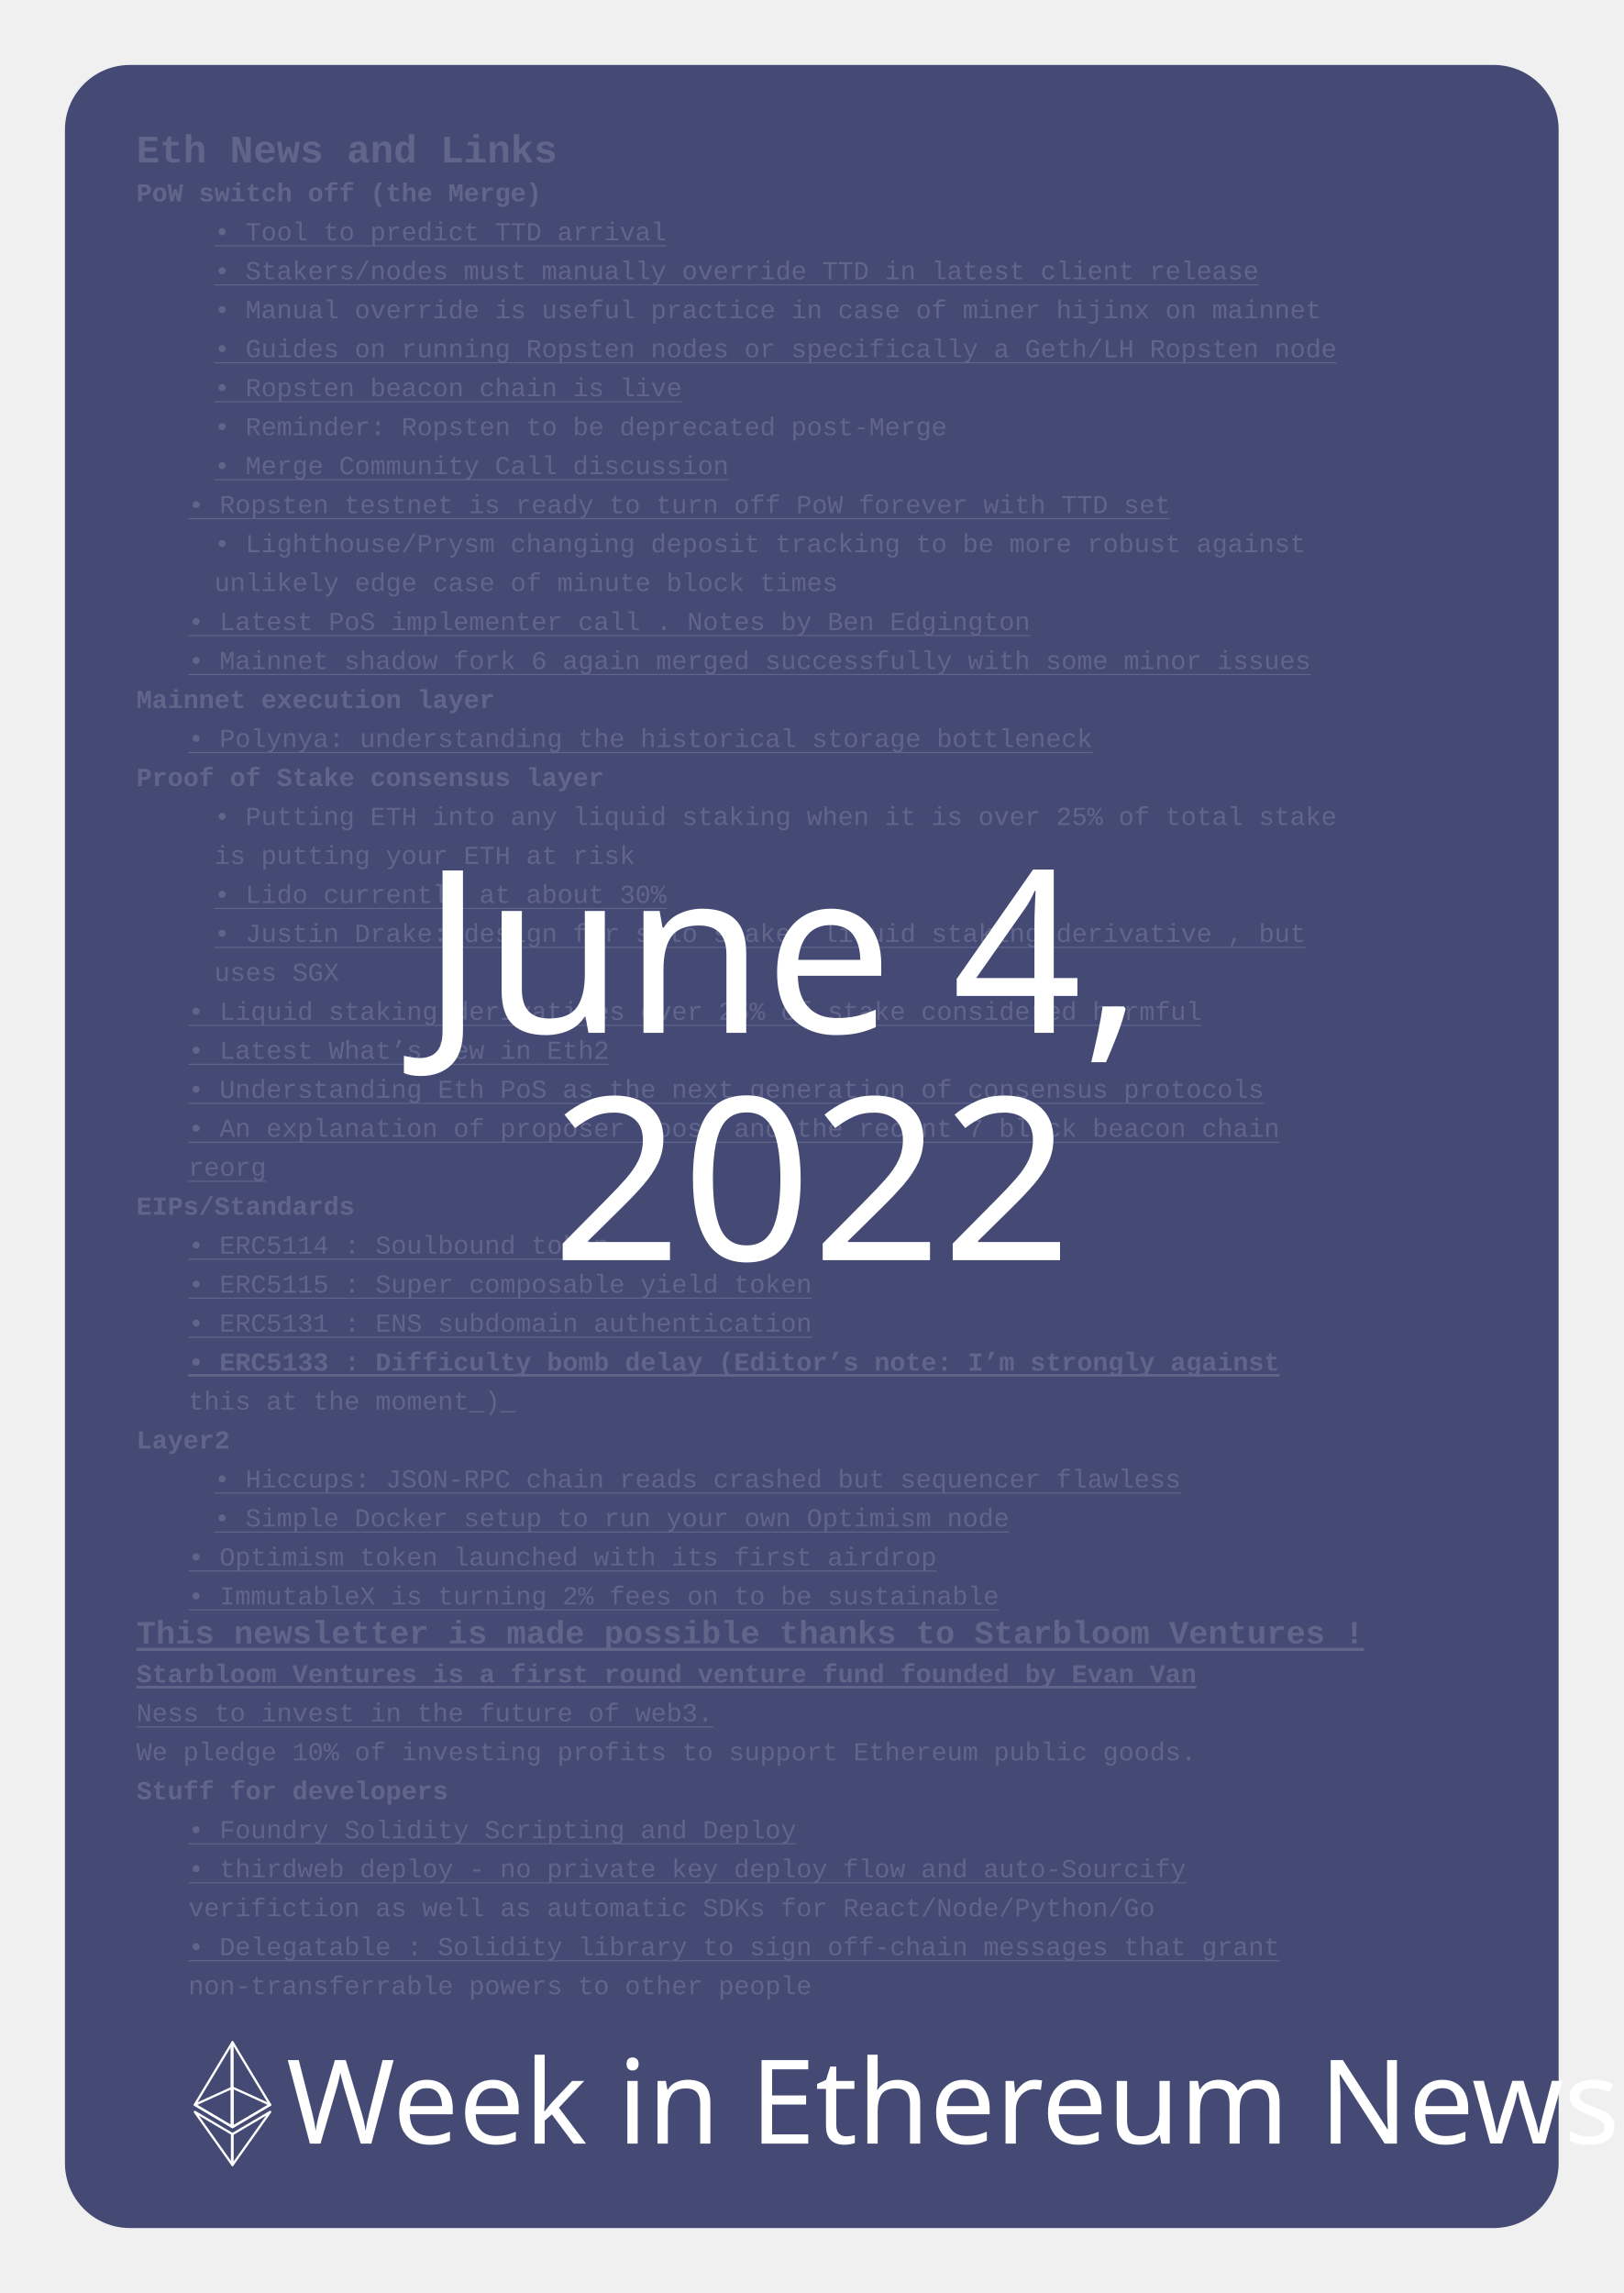
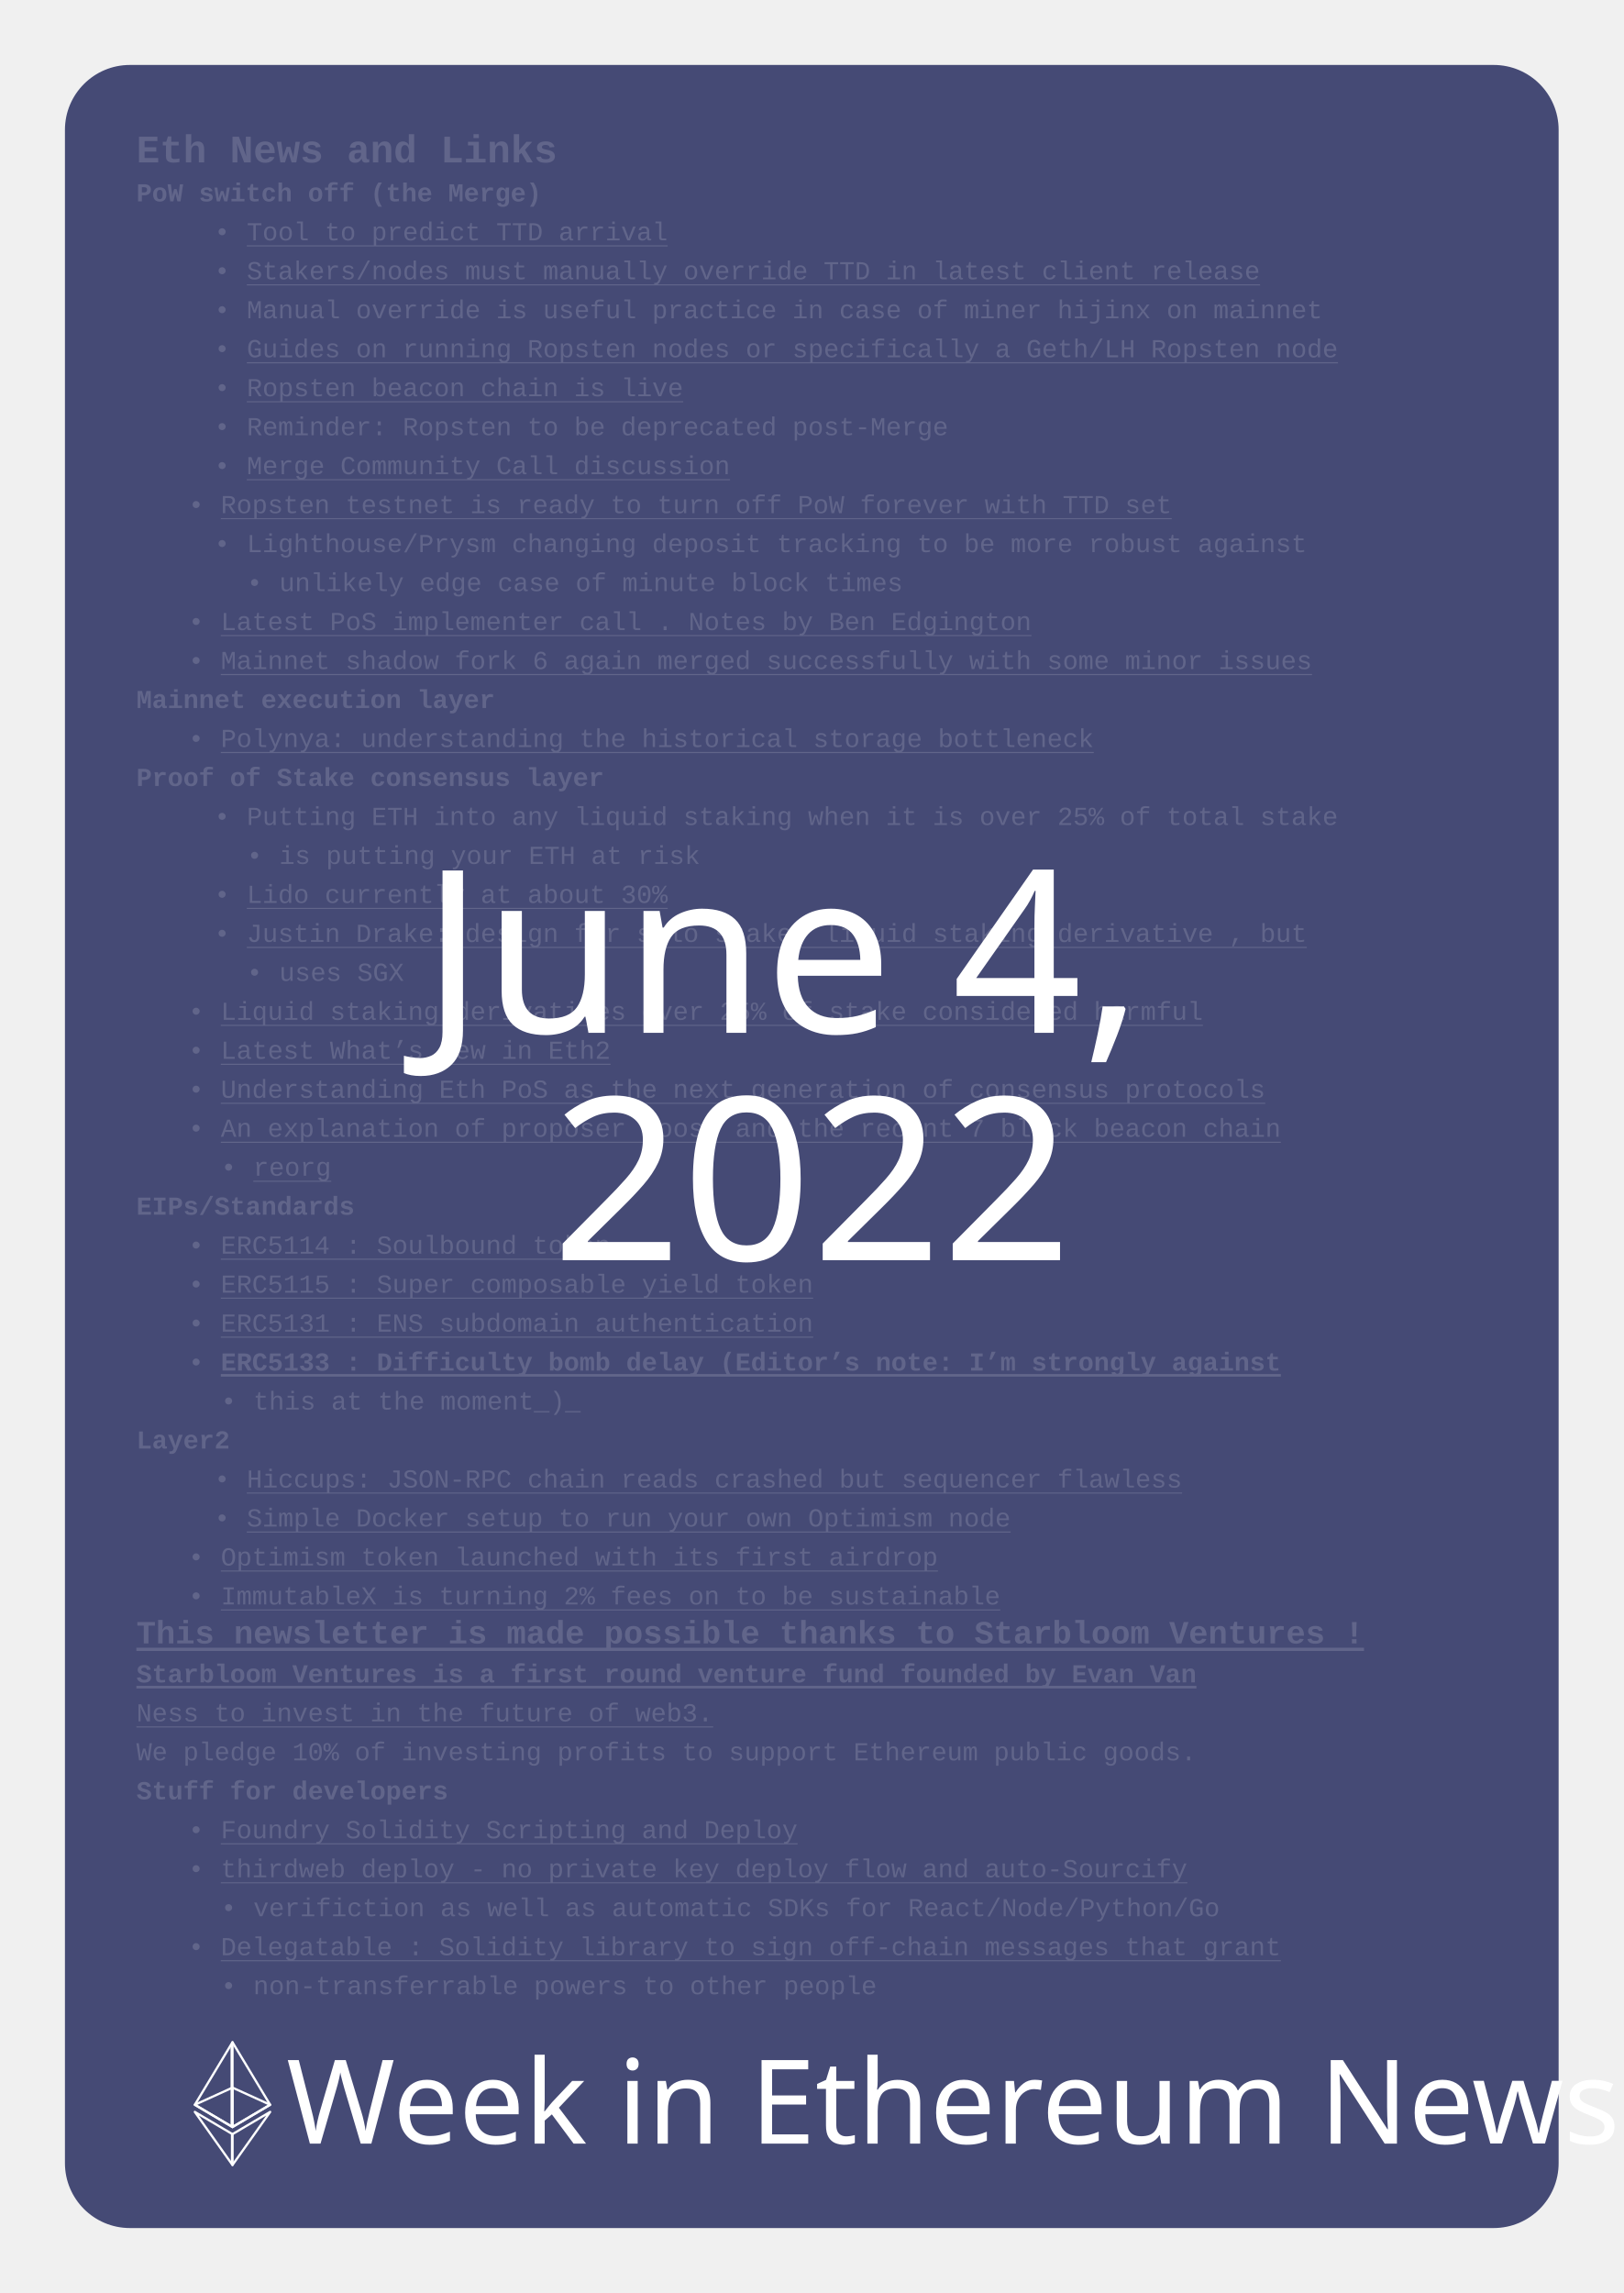
<svg xmlns="http://www.w3.org/2000/svg" width="500" height="706">
  <rect x="20" y="20" width="460" height="666" rx="20" fill="#454A75" />
  <text x="42" y="50" font-size="12" font-family="Courier New" fill="#ffffff" opacity="0.15" font-weight="bold">Eth News and Links</text>
  <text x="42" y="62" font-size="8" font-family="Courier New" fill="#ffffff" opacity="0.15" font-weight="bold">PoW switch off (the Merge)</text>
-   <text x="66" y="74" font-size="8" font-family="Courier New" fill="#ffffff" opacity="0.15" text-decoration="underline">• Tool to predict TTD arrival</text>
-   <text x="66" y="86" font-size="8" font-family="Courier New" fill="#ffffff" opacity="0.15" text-decoration="underline">• Stakers/nodes must manually override TTD in latest client release</text>
-   <text x="66" y="98" font-size="8" font-family="Courier New" fill="#ffffff" opacity="0.15">• Manual override is useful practice in case of miner hijinx on mainnet</text>
-   <text x="66" y="110" font-size="8" font-family="Courier New" fill="#ffffff" opacity="0.15" text-decoration="underline">• Guides on running Ropsten nodes or specifically a Geth/LH Ropsten node</text>
-   <text x="66" y="122" font-size="8" font-family="Courier New" fill="#ffffff" opacity="0.15" text-decoration="underline">• Ropsten beacon chain is live</text>
-   <text x="66" y="134" font-size="8" font-family="Courier New" fill="#ffffff" opacity="0.15">• Reminder: Ropsten to be deprecated post-Merge</text>
-   <text x="66" y="146" font-size="8" font-family="Courier New" fill="#ffffff" opacity="0.15" text-decoration="underline">• Merge Community Call discussion</text>
-   <text x="58" y="158" font-size="8" font-family="Courier New" fill="#ffffff" opacity="0.15" text-decoration="underline">• Ropsten testnet is ready to turn off PoW forever with TTD set</text>
-   <text x="66" y="170" font-size="8" font-family="Courier New" fill="#ffffff" opacity="0.15">• Lighthouse/Prysm changing deposit tracking to be more robust against</text>
-   <text x="66" y="182" font-size="8" font-family="Courier New" fill="#ffffff" opacity="0.15">unlikely edge case of minute block times</text>
-   <text x="58" y="194" font-size="8" font-family="Courier New" fill="#ffffff" opacity="0.15" text-decoration="underline">• Latest PoS implementer call . Notes by Ben Edgington</text>
-   <text x="58" y="206" font-size="8" font-family="Courier New" fill="#ffffff" opacity="0.15" text-decoration="underline">• Mainnet shadow fork 6 again merged successfully with some minor issues</text>
+   <text x="66" y="74" font-size="8" font-family="Courier New" fill="#ffffff" opacity="0.15">•</text>
+   <text x="76" y="74" font-size="8" font-family="Courier New" fill="#ffffff" opacity="0.15" text-decoration="underline">Tool to predict TTD arrival</text>
+   <text x="66" y="86" font-size="8" font-family="Courier New" fill="#ffffff" opacity="0.15">•</text>
+   <text x="76" y="86" font-size="8" font-family="Courier New" fill="#ffffff" opacity="0.15" text-decoration="underline">Stakers/nodes must manually override TTD in latest client release</text>
+   <text x="66" y="98" font-size="8" font-family="Courier New" fill="#ffffff" opacity="0.15">•</text>
+   <text x="76" y="98" font-size="8" font-family="Courier New" fill="#ffffff" opacity="0.15">Manual override is useful practice in case of miner hijinx on mainnet</text>
+   <text x="66" y="110" font-size="8" font-family="Courier New" fill="#ffffff" opacity="0.15">•</text>
+   <text x="76" y="110" font-size="8" font-family="Courier New" fill="#ffffff" opacity="0.15" text-decoration="underline">Guides on running Ropsten nodes or specifically a Geth/LH Ropsten node</text>
+   <text x="66" y="122" font-size="8" font-family="Courier New" fill="#ffffff" opacity="0.15">•</text>
+   <text x="76" y="122" font-size="8" font-family="Courier New" fill="#ffffff" opacity="0.15" text-decoration="underline">Ropsten beacon chain is live</text>
+   <text x="66" y="134" font-size="8" font-family="Courier New" fill="#ffffff" opacity="0.15">•</text>
+   <text x="76" y="134" font-size="8" font-family="Courier New" fill="#ffffff" opacity="0.15">Reminder: Ropsten to be deprecated post-Merge</text>
+   <text x="66" y="146" font-size="8" font-family="Courier New" fill="#ffffff" opacity="0.15">•</text>
+   <text x="76" y="146" font-size="8" font-family="Courier New" fill="#ffffff" opacity="0.15" text-decoration="underline">Merge Community Call discussion</text>
+   <text x="58" y="158" font-size="8" font-family="Courier New" fill="#ffffff" opacity="0.15">•</text>
+   <text x="68" y="158" font-size="8" font-family="Courier New" fill="#ffffff" opacity="0.15" text-decoration="underline">Ropsten testnet is ready to turn off PoW forever with TTD set</text>
+   <text x="66" y="170" font-size="8" font-family="Courier New" fill="#ffffff" opacity="0.15">•</text>
+   <text x="76" y="170" font-size="8" font-family="Courier New" fill="#ffffff" opacity="0.15">Lighthouse/Prysm changing deposit tracking to be more robust against</text>
+   <text x="76" y="182" font-size="8" font-family="Courier New" fill="#ffffff" opacity="0.15">•</text>
+   <text x="86" y="182" font-size="8" font-family="Courier New" fill="#ffffff" opacity="0.15">unlikely edge case of minute block times</text>
+   <text x="58" y="194" font-size="8" font-family="Courier New" fill="#ffffff" opacity="0.15">•</text>
+   <text x="68" y="194" font-size="8" font-family="Courier New" fill="#ffffff" opacity="0.15" text-decoration="underline">Latest PoS implementer call . Notes by Ben Edgington</text>
+   <text x="58" y="206" font-size="8" font-family="Courier New" fill="#ffffff" opacity="0.15">•</text>
+   <text x="68" y="206" font-size="8" font-family="Courier New" fill="#ffffff" opacity="0.15" text-decoration="underline">Mainnet shadow fork 6 again merged successfully with some minor issues</text>
  <text x="42" y="218" font-size="8" font-family="Courier New" fill="#ffffff" opacity="0.15" font-weight="bold">Mainnet execution layer</text>
-   <text x="58" y="230" font-size="8" font-family="Courier New" fill="#ffffff" opacity="0.15" text-decoration="underline">• Polynya: understanding the historical storage bottleneck</text>
+   <text x="58" y="230" font-size="8" font-family="Courier New" fill="#ffffff" opacity="0.15">•</text>
+   <text x="68" y="230" font-size="8" font-family="Courier New" fill="#ffffff" opacity="0.15" text-decoration="underline">Polynya: understanding the historical storage bottleneck</text>
  <text x="42" y="242" font-size="8" font-family="Courier New" fill="#ffffff" opacity="0.15" font-weight="bold">Proof of Stake consensus layer</text>
-   <text x="66" y="254" font-size="8" font-family="Courier New" fill="#ffffff" opacity="0.15">• Putting ETH into any liquid staking when it is over 25% of total stake</text>
-   <text x="66" y="266" font-size="8" font-family="Courier New" fill="#ffffff" opacity="0.15">is putting your ETH at risk</text>
-   <text x="66" y="278" font-size="8" font-family="Courier New" fill="#ffffff" opacity="0.15" text-decoration="underline">• Lido currently at about 30%</text>
-   <text x="66" y="290" font-size="8" font-family="Courier New" fill="#ffffff" opacity="0.15" text-decoration="underline">• Justin Drake: design for solo staker liquid staking derivative , but</text>
-   <text x="66" y="302" font-size="8" font-family="Courier New" fill="#ffffff" opacity="0.15">uses SGX</text>
-   <text x="58" y="314" font-size="8" font-family="Courier New" fill="#ffffff" opacity="0.15" text-decoration="underline">• Liquid staking derivatives over 25% of stake considered harmful</text>
-   <text x="58" y="326" font-size="8" font-family="Courier New" fill="#ffffff" opacity="0.15" text-decoration="underline">• Latest What’s New in Eth2</text>
-   <text x="58" y="338" font-size="8" font-family="Courier New" fill="#ffffff" opacity="0.15" text-decoration="underline">• Understanding Eth PoS as the next generation of consensus protocols</text>
-   <text x="58" y="350" font-size="8" font-family="Courier New" fill="#ffffff" opacity="0.15" text-decoration="underline">• An explanation of proposer boost and the recent 7 block beacon chain</text>
-   <text x="58" y="362" font-size="8" font-family="Courier New" fill="#ffffff" opacity="0.15" text-decoration="underline">reorg</text>
+   <text x="66" y="254" font-size="8" font-family="Courier New" fill="#ffffff" opacity="0.15">•</text>
+   <text x="76" y="254" font-size="8" font-family="Courier New" fill="#ffffff" opacity="0.15">Putting ETH into any liquid staking when it is over 25% of total stake</text>
+   <text x="76" y="266" font-size="8" font-family="Courier New" fill="#ffffff" opacity="0.15">•</text>
+   <text x="86" y="266" font-size="8" font-family="Courier New" fill="#ffffff" opacity="0.15">is putting your ETH at risk</text>
+   <text x="66" y="278" font-size="8" font-family="Courier New" fill="#ffffff" opacity="0.15">•</text>
+   <text x="76" y="278" font-size="8" font-family="Courier New" fill="#ffffff" opacity="0.15" text-decoration="underline">Lido currently at about 30%</text>
+   <text x="66" y="290" font-size="8" font-family="Courier New" fill="#ffffff" opacity="0.15">•</text>
+   <text x="76" y="290" font-size="8" font-family="Courier New" fill="#ffffff" opacity="0.15" text-decoration="underline">Justin Drake: design for solo staker liquid staking derivative , but</text>
+   <text x="76" y="302" font-size="8" font-family="Courier New" fill="#ffffff" opacity="0.15">•</text>
+   <text x="86" y="302" font-size="8" font-family="Courier New" fill="#ffffff" opacity="0.15">uses SGX</text>
+   <text x="58" y="314" font-size="8" font-family="Courier New" fill="#ffffff" opacity="0.15">•</text>
+   <text x="68" y="314" font-size="8" font-family="Courier New" fill="#ffffff" opacity="0.15" text-decoration="underline">Liquid staking derivatives over 25% of stake considered harmful</text>
+   <text x="58" y="326" font-size="8" font-family="Courier New" fill="#ffffff" opacity="0.15">•</text>
+   <text x="68" y="326" font-size="8" font-family="Courier New" fill="#ffffff" opacity="0.15" text-decoration="underline">Latest What’s New in Eth2</text>
+   <text x="58" y="338" font-size="8" font-family="Courier New" fill="#ffffff" opacity="0.15">•</text>
+   <text x="68" y="338" font-size="8" font-family="Courier New" fill="#ffffff" opacity="0.15" text-decoration="underline">Understanding Eth PoS as the next generation of consensus protocols</text>
+   <text x="58" y="350" font-size="8" font-family="Courier New" fill="#ffffff" opacity="0.15">•</text>
+   <text x="68" y="350" font-size="8" font-family="Courier New" fill="#ffffff" opacity="0.15" text-decoration="underline">An explanation of proposer boost and the recent 7 block beacon chain</text>
+   <text x="68" y="362" font-size="8" font-family="Courier New" fill="#ffffff" opacity="0.15">•</text>
+   <text x="78" y="362" font-size="8" font-family="Courier New" fill="#ffffff" opacity="0.15" text-decoration="underline">reorg</text>
  <text x="42" y="374" font-size="8" font-family="Courier New" fill="#ffffff" opacity="0.15" font-weight="bold">EIPs/Standards</text>
-   <text x="58" y="386" font-size="8" font-family="Courier New" fill="#ffffff" opacity="0.15" text-decoration="underline">• ERC5114 : Soulbound token</text>
-   <text x="58" y="398" font-size="8" font-family="Courier New" fill="#ffffff" opacity="0.15" text-decoration="underline">• ERC5115 : Super composable yield token</text>
-   <text x="58" y="410" font-size="8" font-family="Courier New" fill="#ffffff" opacity="0.15" text-decoration="underline">• ERC5131 : ENS subdomain authentication</text>
-   <text x="58" y="422" font-size="8" font-family="Courier New" fill="#ffffff" opacity="0.15" font-weight="bold" text-decoration="underline">• ERC5133 : Difficulty bomb delay (Editor’s note: I’m strongly against</text>
-   <text x="58" y="434" font-size="8" font-family="Courier New" fill="#ffffff" opacity="0.15">this at the moment_)_</text>
+   <text x="58" y="386" font-size="8" font-family="Courier New" fill="#ffffff" opacity="0.15">•</text>
+   <text x="68" y="386" font-size="8" font-family="Courier New" fill="#ffffff" opacity="0.15" text-decoration="underline">ERC5114 : Soulbound token</text>
+   <text x="58" y="398" font-size="8" font-family="Courier New" fill="#ffffff" opacity="0.15">•</text>
+   <text x="68" y="398" font-size="8" font-family="Courier New" fill="#ffffff" opacity="0.15" text-decoration="underline">ERC5115 : Super composable yield token</text>
+   <text x="58" y="410" font-size="8" font-family="Courier New" fill="#ffffff" opacity="0.15">•</text>
+   <text x="68" y="410" font-size="8" font-family="Courier New" fill="#ffffff" opacity="0.15" text-decoration="underline">ERC5131 : ENS subdomain authentication</text>
+   <text x="58" y="422" font-size="8" font-family="Courier New" fill="#ffffff" opacity="0.15">•</text>
+   <text x="68" y="422" font-size="8" font-family="Courier New" fill="#ffffff" opacity="0.15" font-weight="bold" text-decoration="underline">ERC5133 : Difficulty bomb delay (Editor’s note: I’m strongly against</text>
+   <text x="68" y="434" font-size="8" font-family="Courier New" fill="#ffffff" opacity="0.15">•</text>
+   <text x="78" y="434" font-size="8" font-family="Courier New" fill="#ffffff" opacity="0.15">this at the moment_)_</text>
  <text x="42" y="446" font-size="8" font-family="Courier New" fill="#ffffff" opacity="0.15" font-weight="bold">Layer2</text>
-   <text x="66" y="458" font-size="8" font-family="Courier New" fill="#ffffff" opacity="0.15" text-decoration="underline">• Hiccups: JSON-RPC chain reads crashed but sequencer flawless</text>
-   <text x="66" y="470" font-size="8" font-family="Courier New" fill="#ffffff" opacity="0.15" text-decoration="underline">• Simple Docker setup to run your own Optimism node</text>
-   <text x="58" y="482" font-size="8" font-family="Courier New" fill="#ffffff" opacity="0.15" text-decoration="underline">• Optimism token launched with its first airdrop</text>
-   <text x="58" y="494" font-size="8" font-family="Courier New" fill="#ffffff" opacity="0.15" text-decoration="underline">• ImmutableX is turning 2% fees on to be sustainable</text>
+   <text x="66" y="458" font-size="8" font-family="Courier New" fill="#ffffff" opacity="0.15">•</text>
+   <text x="76" y="458" font-size="8" font-family="Courier New" fill="#ffffff" opacity="0.15" text-decoration="underline">Hiccups: JSON-RPC chain reads crashed but sequencer flawless</text>
+   <text x="66" y="470" font-size="8" font-family="Courier New" fill="#ffffff" opacity="0.15">•</text>
+   <text x="76" y="470" font-size="8" font-family="Courier New" fill="#ffffff" opacity="0.15" text-decoration="underline">Simple Docker setup to run your own Optimism node</text>
+   <text x="58" y="482" font-size="8" font-family="Courier New" fill="#ffffff" opacity="0.15">•</text>
+   <text x="68" y="482" font-size="8" font-family="Courier New" fill="#ffffff" opacity="0.15" text-decoration="underline">Optimism token launched with its first airdrop</text>
+   <text x="58" y="494" font-size="8" font-family="Courier New" fill="#ffffff" opacity="0.15">•</text>
+   <text x="68" y="494" font-size="8" font-family="Courier New" fill="#ffffff" opacity="0.15" text-decoration="underline">ImmutableX is turning 2% fees on to be sustainable</text>
  <text x="42" y="506" font-size="10" font-family="Courier New" fill="#ffffff" opacity="0.15" font-weight="bold" text-decoration="underline">This newsletter is made possible thanks to Starbloom Ventures !</text>
  <text x="42" y="518" font-size="8" font-family="Courier New" fill="#ffffff" opacity="0.15" font-weight="bold" text-decoration="underline">Starbloom Ventures is a first round venture fund founded by Evan Van</text>
  <text x="42" y="530" font-size="8" font-family="Courier New" fill="#ffffff" opacity="0.15" text-decoration="underline">Ness to invest in the future of web3.</text>
  <text x="42" y="542" font-size="8" font-family="Courier New" fill="#ffffff" opacity="0.15">We pledge 10% of investing profits to support Ethereum public goods.</text>
  <text x="42" y="554" font-size="8" font-family="Courier New" fill="#ffffff" opacity="0.15" font-weight="bold">Stuff for developers</text>
-   <text x="58" y="566" font-size="8" font-family="Courier New" fill="#ffffff" opacity="0.15" text-decoration="underline">• Foundry Solidity Scripting and Deploy</text>
-   <text x="58" y="578" font-size="8" font-family="Courier New" fill="#ffffff" opacity="0.15" text-decoration="underline">• thirdweb deploy - no private key deploy flow and auto-Sourcify</text>
-   <text x="58" y="590" font-size="8" font-family="Courier New" fill="#ffffff" opacity="0.15">verifiction as well as automatic SDKs for React/Node/Python/Go</text>
-   <text x="58" y="602" font-size="8" font-family="Courier New" fill="#ffffff" opacity="0.15" text-decoration="underline">• Delegatable : Solidity library to sign off-chain messages that grant</text>
-   <text x="58" y="614" font-size="8" font-family="Courier New" fill="#ffffff" opacity="0.15">non-transferrable powers to other people</text>
+   <text x="58" y="566" font-size="8" font-family="Courier New" fill="#ffffff" opacity="0.15">•</text>
+   <text x="68" y="566" font-size="8" font-family="Courier New" fill="#ffffff" opacity="0.15" text-decoration="underline">Foundry Solidity Scripting and Deploy</text>
+   <text x="58" y="578" font-size="8" font-family="Courier New" fill="#ffffff" opacity="0.15">•</text>
+   <text x="68" y="578" font-size="8" font-family="Courier New" fill="#ffffff" opacity="0.15" text-decoration="underline">thirdweb deploy - no private key deploy flow and auto-Sourcify</text>
+   <text x="68" y="590" font-size="8" font-family="Courier New" fill="#ffffff" opacity="0.15">•</text>
+   <text x="78" y="590" font-size="8" font-family="Courier New" fill="#ffffff" opacity="0.15">verifiction as well as automatic SDKs for React/Node/Python/Go</text>
+   <text x="58" y="602" font-size="8" font-family="Courier New" fill="#ffffff" opacity="0.15">•</text>
+   <text x="68" y="602" font-size="8" font-family="Courier New" fill="#ffffff" opacity="0.15" text-decoration="underline">Delegatable : Solidity library to sign off-chain messages that grant</text>
+   <text x="68" y="614" font-size="8" font-family="Courier New" fill="#ffffff" opacity="0.15">•</text>
+   <text x="78" y="614" font-size="8" font-family="Courier New" fill="#ffffff" opacity="0.15">non-transferrable powers to other people</text>
  <text fill="#ffffff" font-family="Calibri" font-size="70" font-weight="300" text-anchor="middle">
    <tspan x="250" y="318">June 4,</tspan>
    <tspan x="250" y="388">2022</tspan>
  </text>
  <g transform="translate(20, 300) scale(0.8)">
    <path d="m64.496 411-.317 1.076v31.228l.317.316 14.495-8.568L64.496 411Z" stroke="#fff" stroke-width=".866" stroke-linecap="round" stroke-linejoin="round" fill="none" />
    <path d="M64.496 411 50 435.052l14.496 8.568V411Zm0 35.365-.179.218v11.124l.179.521L79 437.801l-14.504 8.564Z" stroke="#fff" stroke-width=".866" stroke-linecap="round" stroke-linejoin="round" fill="none" />
    <path d="M64.496 458.228v-11.863L50 437.801l14.496 20.427Zm0-14.608 14.495-8.568-14.495-6.589v15.157ZM50 435.052l14.496 8.568v-15.157L50 435.052Z" stroke="#fff" stroke-width=".866" stroke-linecap="round" stroke-linejoin="round" fill="none" />
  </g>
  <text fill="#ffffff" font-family="Calibri" font-size="36" x="88.195" y="660">Week in Ethereum News</text>
</svg>
